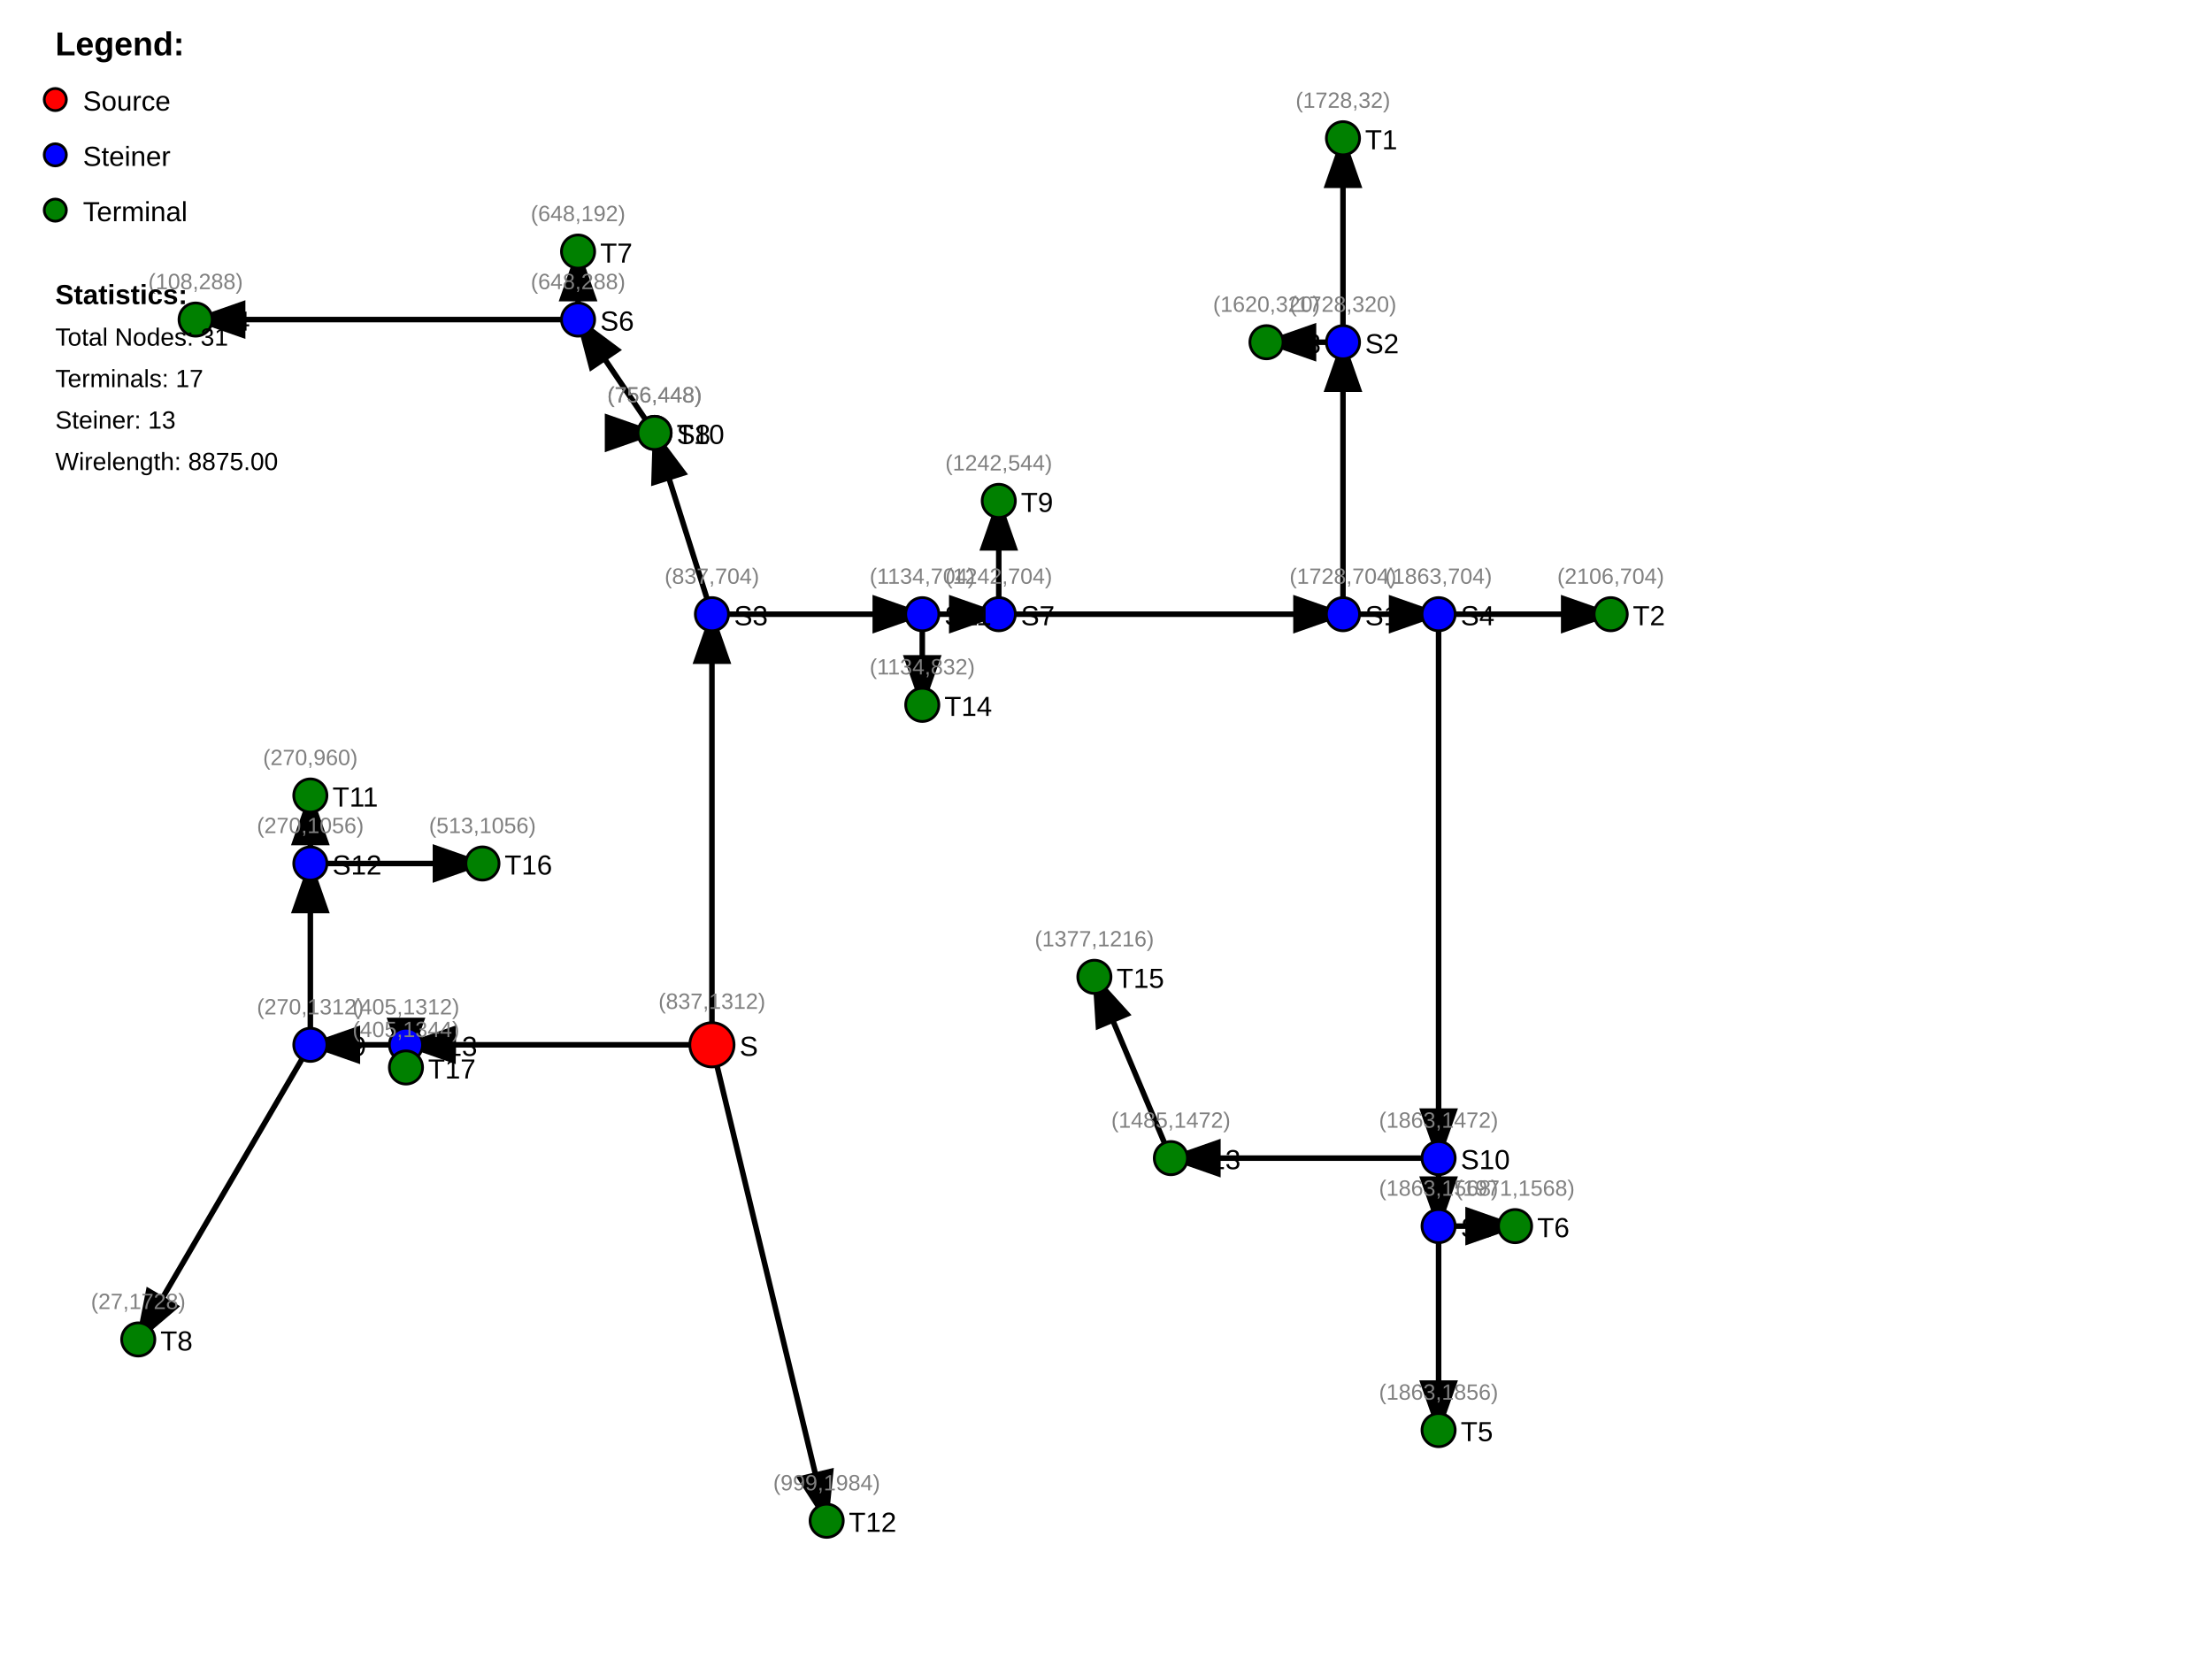
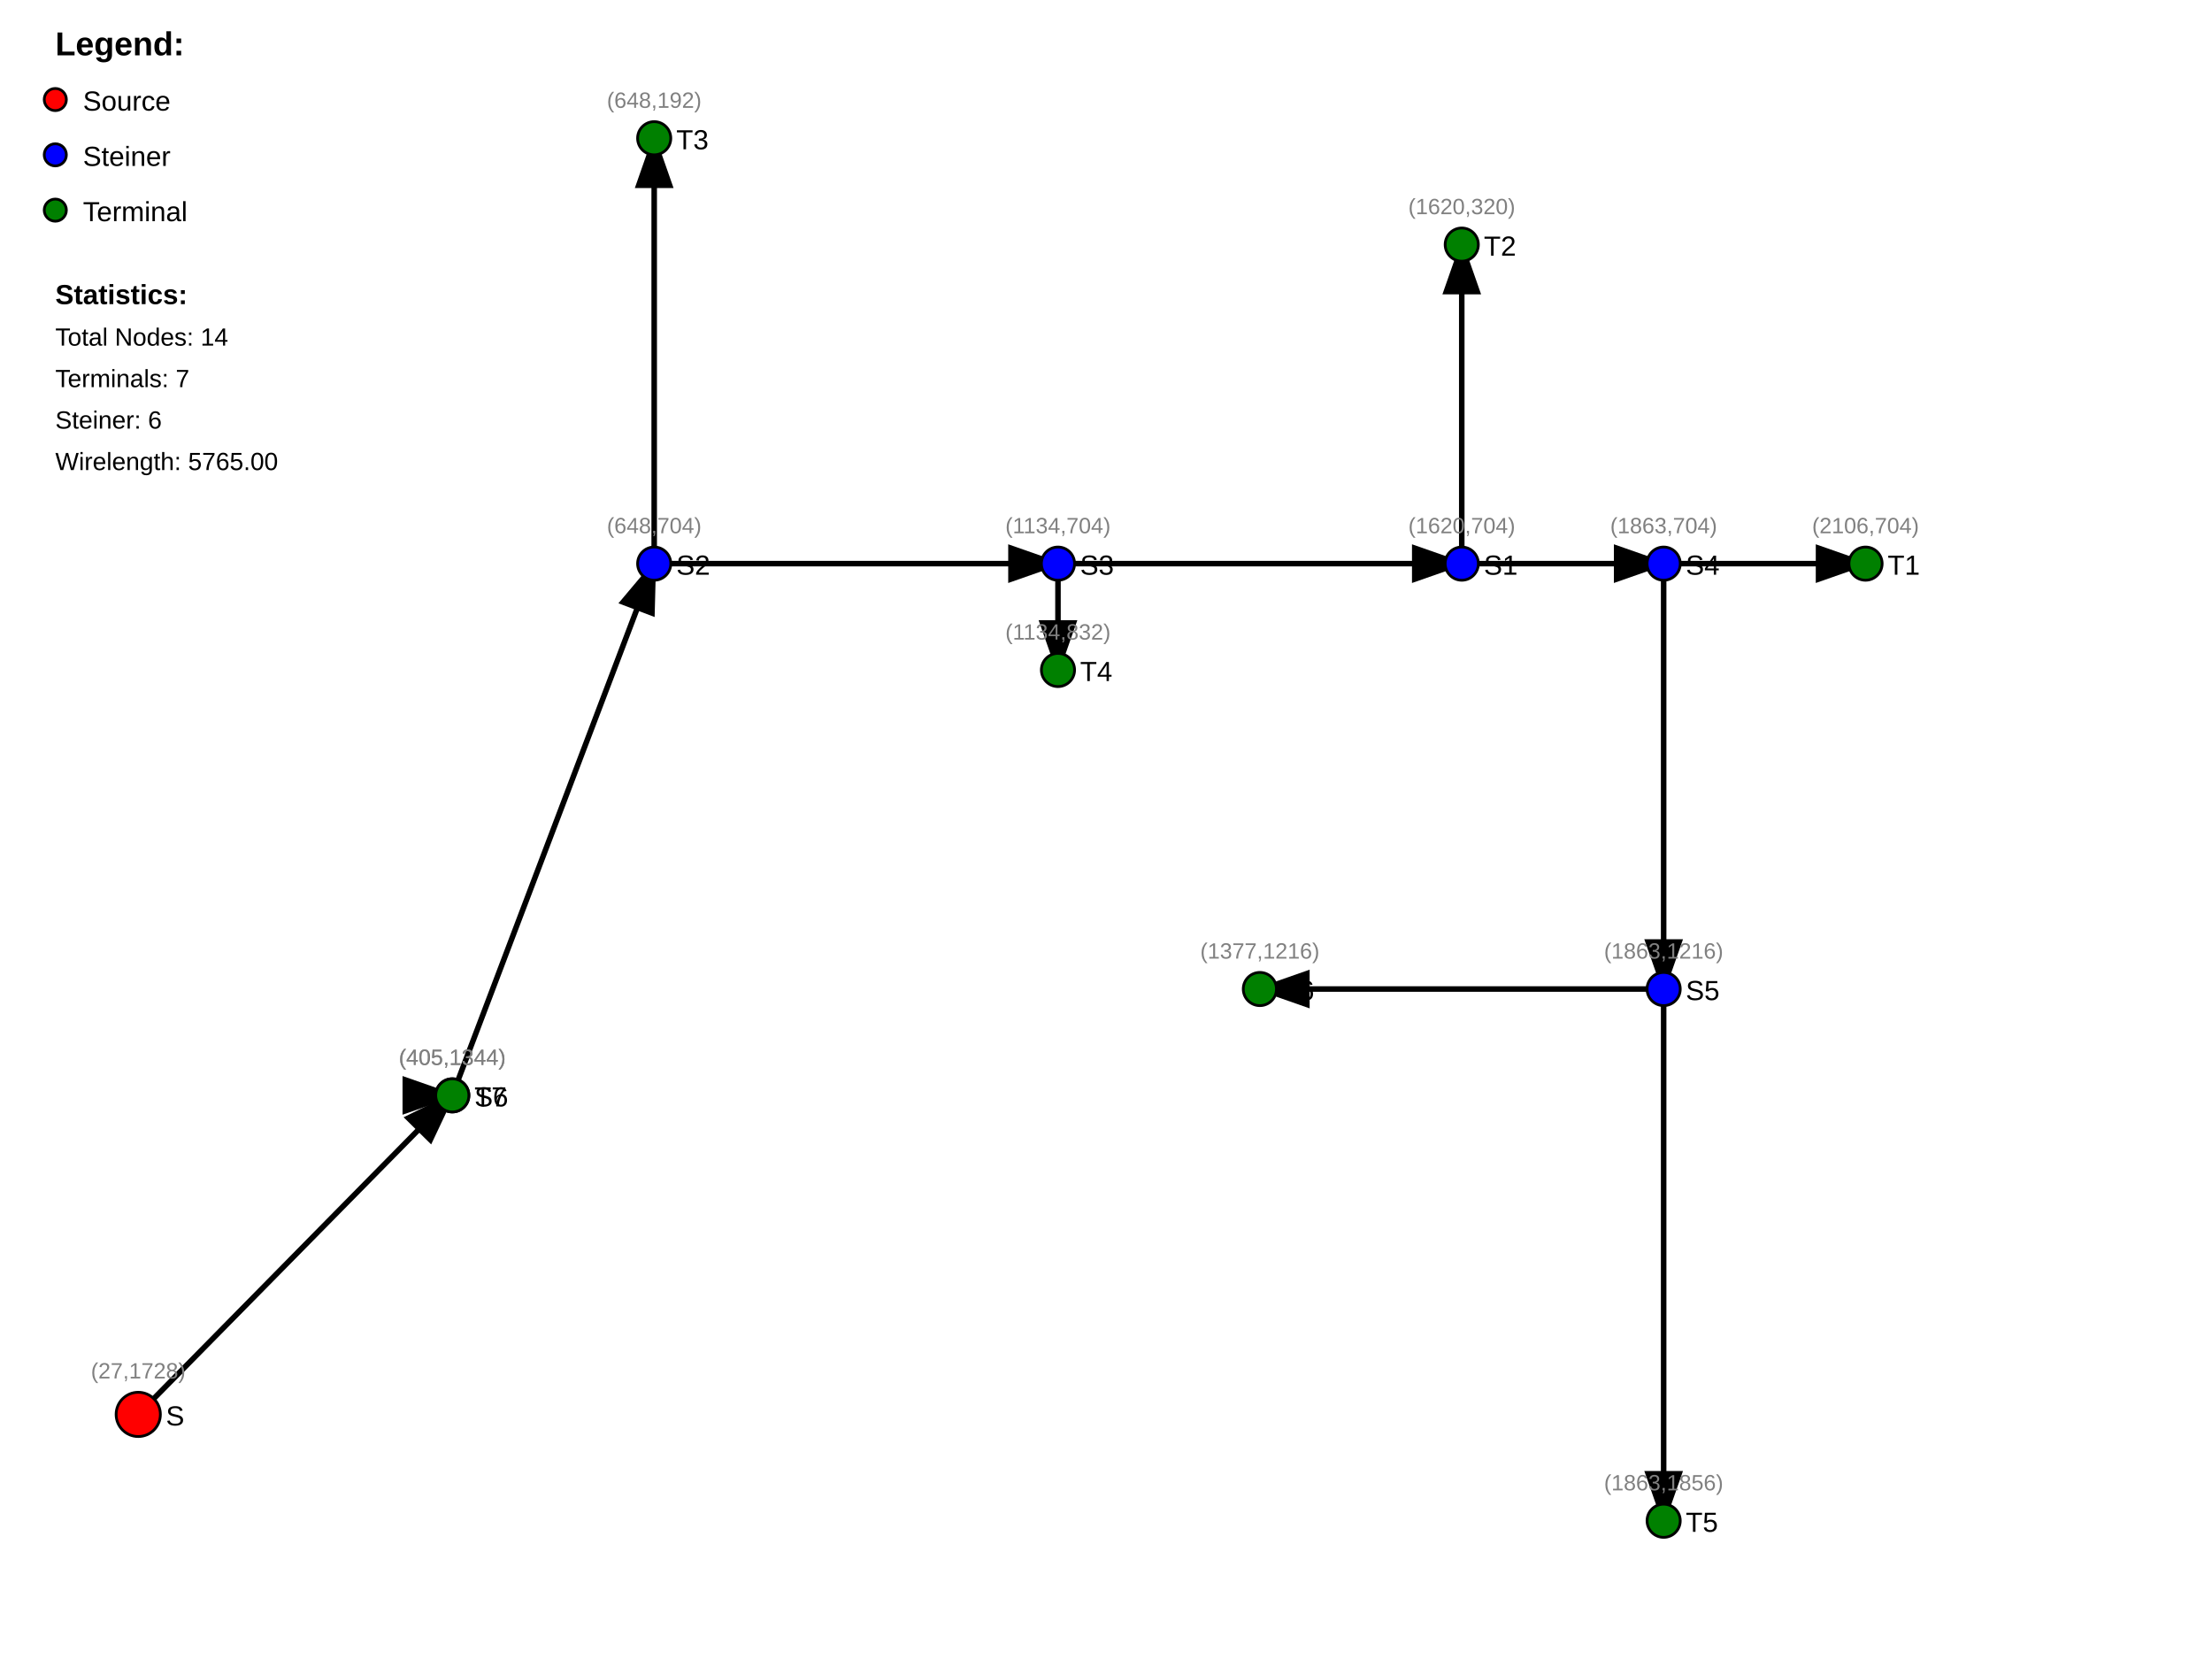
<svg xmlns="http://www.w3.org/2000/svg" width="800" height="600">
  <rect width="100%" height="100%" fill="white" />
  <defs>
    <marker id="arrowhead" markerWidth="10" markerHeight="7" refX="9" refY="3.5" orient="auto">
      <polygon points="0 0, 10 3.5, 0 7" fill="black" />
    </marker>
  </defs>
-   <line x1="257.48" y1="377.869" x2="257.48" y2="222.131" stroke="black" stroke-width="2" marker-end="url(#arrowhead)" />
-   <line x1="257.48" y1="377.869" x2="298.975" y2="550.0" stroke="black" stroke-width="2" marker-end="url(#arrowhead)" />
-   <line x1="257.48" y1="377.869" x2="146.824" y2="377.869" stroke="black" stroke-width="2" marker-end="url(#arrowhead)" />
-   <line x1="257.48" y1="222.131" x2="236.732" y2="156.557" stroke="black" stroke-width="2" marker-end="url(#arrowhead)" />
-   <line x1="257.48" y1="222.131" x2="333.555" y2="222.131" stroke="black" stroke-width="2" marker-end="url(#arrowhead)" />
-   <line x1="236.732" y1="156.557" x2="209.068" y2="115.574" stroke="black" stroke-width="2" marker-end="url(#arrowhead)" />
-   <line x1="236.732" y1="156.557" x2="236.732" y2="156.557" stroke="black" stroke-width="2" marker-end="url(#arrowhead)" />
-   <line x1="209.068" y1="115.574" x2="70.748" y2="115.574" stroke="black" stroke-width="2" marker-end="url(#arrowhead)" />
-   <line x1="209.068" y1="115.574" x2="209.068" y2="90.984" stroke="black" stroke-width="2" marker-end="url(#arrowhead)" />
-   <line x1="333.555" y1="222.131" x2="361.219" y2="222.131" stroke="black" stroke-width="2" marker-end="url(#arrowhead)" />
-   <line x1="333.555" y1="222.131" x2="333.555" y2="254.918" stroke="black" stroke-width="2" marker-end="url(#arrowhead)" />
-   <line x1="361.219" y1="222.131" x2="485.707" y2="222.131" stroke="black" stroke-width="2" marker-end="url(#arrowhead)" />
-   <line x1="361.219" y1="222.131" x2="361.219" y2="181.148" stroke="black" stroke-width="2" marker-end="url(#arrowhead)" />
-   <line x1="485.707" y1="222.131" x2="485.707" y2="123.77" stroke="black" stroke-width="2" marker-end="url(#arrowhead)" />
-   <line x1="485.707" y1="222.131" x2="520.287" y2="222.131" stroke="black" stroke-width="2" marker-end="url(#arrowhead)" />
-   <line x1="485.707" y1="123.77" x2="485.707" y2="50.0" stroke="black" stroke-width="2" marker-end="url(#arrowhead)" />
-   <line x1="485.707" y1="123.77" x2="458.043" y2="123.77" stroke="black" stroke-width="2" marker-end="url(#arrowhead)" />
-   <line x1="520.287" y1="222.131" x2="582.531" y2="222.131" stroke="black" stroke-width="2" marker-end="url(#arrowhead)" />
-   <line x1="520.287" y1="222.131" x2="520.287" y2="418.852" stroke="black" stroke-width="2" marker-end="url(#arrowhead)" />
-   <line x1="520.287" y1="418.852" x2="520.287" y2="443.443" stroke="black" stroke-width="2" marker-end="url(#arrowhead)" />
-   <line x1="520.287" y1="418.852" x2="423.463" y2="418.852" stroke="black" stroke-width="2" marker-end="url(#arrowhead)" />
-   <line x1="520.287" y1="443.443" x2="520.287" y2="517.213" stroke="black" stroke-width="2" marker-end="url(#arrowhead)" />
-   <line x1="520.287" y1="443.443" x2="547.951" y2="443.443" stroke="black" stroke-width="2" marker-end="url(#arrowhead)" />
-   <line x1="423.463" y1="418.852" x2="395.799" y2="353.279" stroke="black" stroke-width="2" marker-end="url(#arrowhead)" />
-   <line x1="146.824" y1="377.869" x2="112.244" y2="377.869" stroke="black" stroke-width="2" marker-end="url(#arrowhead)" />
-   <line x1="146.824" y1="377.869" x2="146.824" y2="386.066" stroke="black" stroke-width="2" marker-end="url(#arrowhead)" />
-   <line x1="112.244" y1="377.869" x2="50.0" y2="484.426" stroke="black" stroke-width="2" marker-end="url(#arrowhead)" />
-   <line x1="112.244" y1="377.869" x2="112.244" y2="312.295" stroke="black" stroke-width="2" marker-end="url(#arrowhead)" />
-   <line x1="112.244" y1="312.295" x2="112.244" y2="287.705" stroke="black" stroke-width="2" marker-end="url(#arrowhead)" />
-   <line x1="112.244" y1="312.295" x2="174.488" y2="312.295" stroke="black" stroke-width="2" marker-end="url(#arrowhead)" />
-   <circle cx="257.48" cy="377.869" r="8" fill="red" stroke="black" stroke-width="1" />
-   <text x="267.48" y="381.869" font-family="Arial" font-size="10" fill="black">S</text>
-   <text x="257.48" y="364.869" font-family="Arial" font-size="8" fill="gray" text-anchor="middle">(837,1312)</text>
-   <circle cx="485.707" cy="50.0" r="6" fill="green" stroke="black" stroke-width="1" />
-   <text x="493.707" y="54.0" font-family="Arial" font-size="10" fill="black">T1</text>
-   <text x="485.707" y="39.0" font-family="Arial" font-size="8" fill="gray" text-anchor="middle">(1728,32)</text>
-   <circle cx="485.707" cy="222.131" r="6" fill="blue" stroke="black" stroke-width="1" />
-   <text x="493.707" y="226.131" font-family="Arial" font-size="10" fill="black">S1</text>
-   <text x="485.707" y="211.131" font-family="Arial" font-size="8" fill="gray" text-anchor="middle">(1728,704)</text>
-   <circle cx="582.531" cy="222.131" r="6" fill="green" stroke="black" stroke-width="1" />
-   <text x="590.531" y="226.131" font-family="Arial" font-size="10" fill="black">T2</text>
-   <text x="582.531" y="211.131" font-family="Arial" font-size="8" fill="gray" text-anchor="middle">(2106,704)</text>
-   <circle cx="485.707" cy="123.77" r="6" fill="blue" stroke="black" stroke-width="1" />
-   <text x="493.707" y="127.77" font-family="Arial" font-size="10" fill="black">S2</text>
-   <text x="485.707" y="112.77" font-family="Arial" font-size="8" fill="gray" text-anchor="middle">(1728,320)</text>
-   <circle cx="458.043" cy="123.77" r="6" fill="green" stroke="black" stroke-width="1" />
-   <text x="466.043" y="127.77" font-family="Arial" font-size="10" fill="black">T3</text>
-   <text x="458.043" y="112.77" font-family="Arial" font-size="8" fill="gray" text-anchor="middle">(1620,320)</text>
-   <circle cx="257.48" cy="222.131" r="6" fill="blue" stroke="black" stroke-width="1" />
-   <text x="265.48" y="226.131" font-family="Arial" font-size="10" fill="black">S3</text>
-   <text x="257.48" y="211.131" font-family="Arial" font-size="8" fill="gray" text-anchor="middle">(837,704)</text>
-   <circle cx="70.748" cy="115.574" r="6" fill="green" stroke="black" stroke-width="1" />
-   <text x="78.748" y="119.574" font-family="Arial" font-size="10" fill="black">T4</text>
-   <text x="70.748" y="104.574" font-family="Arial" font-size="8" fill="gray" text-anchor="middle">(108,288)</text>
-   <circle cx="520.287" cy="222.131" r="6" fill="blue" stroke="black" stroke-width="1" />
-   <text x="528.287" y="226.131" font-family="Arial" font-size="10" fill="black">S4</text>
-   <text x="520.287" y="211.131" font-family="Arial" font-size="8" fill="gray" text-anchor="middle">(1863,704)</text>
-   <circle cx="520.287" cy="517.213" r="6" fill="green" stroke="black" stroke-width="1" />
-   <text x="528.287" y="521.213" font-family="Arial" font-size="10" fill="black">T5</text>
-   <text x="520.287" y="506.213" font-family="Arial" font-size="8" fill="gray" text-anchor="middle">(1863,1856)</text>
-   <circle cx="520.287" cy="443.443" r="6" fill="blue" stroke="black" stroke-width="1" />
-   <text x="528.287" y="447.443" font-family="Arial" font-size="10" fill="black">S5</text>
-   <text x="520.287" y="432.443" font-family="Arial" font-size="8" fill="gray" text-anchor="middle">(1863,1568)</text>
-   <circle cx="547.951" cy="443.443" r="6" fill="green" stroke="black" stroke-width="1" />
-   <text x="555.951" y="447.443" font-family="Arial" font-size="10" fill="black">T6</text>
-   <text x="547.951" y="432.443" font-family="Arial" font-size="8" fill="gray" text-anchor="middle">(1971,1568)</text>
-   <circle cx="209.068" cy="115.574" r="6" fill="blue" stroke="black" stroke-width="1" />
-   <text x="217.068" y="119.574" font-family="Arial" font-size="10" fill="black">S6</text>
-   <text x="209.068" y="104.574" font-family="Arial" font-size="8" fill="gray" text-anchor="middle">(648,288)</text>
-   <circle cx="209.068" cy="90.984" r="6" fill="green" stroke="black" stroke-width="1" />
-   <text x="217.068" y="94.984" font-family="Arial" font-size="10" fill="black">T7</text>
-   <text x="209.068" y="79.984" font-family="Arial" font-size="8" fill="gray" text-anchor="middle">(648,192)</text>
-   <circle cx="50.0" cy="484.426" r="6" fill="green" stroke="black" stroke-width="1" />
-   <text x="58.0" y="488.426" font-family="Arial" font-size="10" fill="black">T8</text>
-   <text x="50.0" y="473.426" font-family="Arial" font-size="8" fill="gray" text-anchor="middle">(27,1728)</text>
-   <circle cx="361.219" cy="222.131" r="6" fill="blue" stroke="black" stroke-width="1" />
-   <text x="369.219" y="226.131" font-family="Arial" font-size="10" fill="black">S7</text>
-   <text x="361.219" y="211.131" font-family="Arial" font-size="8" fill="gray" text-anchor="middle">(1242,704)</text>
-   <circle cx="361.219" cy="181.148" r="6" fill="green" stroke="black" stroke-width="1" />
-   <text x="369.219" y="185.148" font-family="Arial" font-size="10" fill="black">T9</text>
-   <text x="361.219" y="170.148" font-family="Arial" font-size="8" fill="gray" text-anchor="middle">(1242,544)</text>
-   <circle cx="236.732" cy="156.557" r="6" fill="blue" stroke="black" stroke-width="1" />
-   <text x="244.732" y="160.557" font-family="Arial" font-size="10" fill="black">S8</text>
-   <text x="236.732" y="145.557" font-family="Arial" font-size="8" fill="gray" text-anchor="middle">(756,448)</text>
-   <circle cx="236.732" cy="156.557" r="6" fill="green" stroke="black" stroke-width="1" />
-   <text x="244.732" y="160.557" font-family="Arial" font-size="10" fill="black">T10</text>
-   <text x="236.732" y="145.557" font-family="Arial" font-size="8" fill="gray" text-anchor="middle">(756,448)</text>
-   <circle cx="112.244" cy="377.869" r="6" fill="blue" stroke="black" stroke-width="1" />
-   <text x="120.244" y="381.869" font-family="Arial" font-size="10" fill="black">S9</text>
-   <text x="112.244" y="366.869" font-family="Arial" font-size="8" fill="gray" text-anchor="middle">(270,1312)</text>
-   <circle cx="112.244" cy="287.705" r="6" fill="green" stroke="black" stroke-width="1" />
-   <text x="120.244" y="291.705" font-family="Arial" font-size="10" fill="black">T11</text>
-   <text x="112.244" y="276.705" font-family="Arial" font-size="8" fill="gray" text-anchor="middle">(270,960)</text>
-   <circle cx="298.975" cy="550.0" r="6" fill="green" stroke="black" stroke-width="1" />
-   <text x="306.975" y="554.0" font-family="Arial" font-size="10" fill="black">T12</text>
-   <text x="298.975" y="539.0" font-family="Arial" font-size="8" fill="gray" text-anchor="middle">(999,1984)</text>
-   <circle cx="520.287" cy="418.852" r="6" fill="blue" stroke="black" stroke-width="1" />
-   <text x="528.287" y="422.852" font-family="Arial" font-size="10" fill="black">S10</text>
-   <text x="520.287" y="407.852" font-family="Arial" font-size="8" fill="gray" text-anchor="middle">(1863,1472)</text>
-   <circle cx="423.463" cy="418.852" r="6" fill="green" stroke="black" stroke-width="1" />
-   <text x="431.463" y="422.852" font-family="Arial" font-size="10" fill="black">T13</text>
-   <text x="423.463" y="407.852" font-family="Arial" font-size="8" fill="gray" text-anchor="middle">(1485,1472)</text>
-   <circle cx="333.555" cy="222.131" r="6" fill="blue" stroke="black" stroke-width="1" />
-   <text x="341.555" y="226.131" font-family="Arial" font-size="10" fill="black">S11</text>
-   <text x="333.555" y="211.131" font-family="Arial" font-size="8" fill="gray" text-anchor="middle">(1134,704)</text>
-   <circle cx="333.555" cy="254.918" r="6" fill="green" stroke="black" stroke-width="1" />
-   <text x="341.555" y="258.918" font-family="Arial" font-size="10" fill="black">T14</text>
-   <text x="333.555" y="243.918" font-family="Arial" font-size="8" fill="gray" text-anchor="middle">(1134,832)</text>
-   <circle cx="395.799" cy="353.279" r="6" fill="green" stroke="black" stroke-width="1" />
-   <text x="403.799" y="357.279" font-family="Arial" font-size="10" fill="black">T15</text>
-   <text x="395.799" y="342.279" font-family="Arial" font-size="8" fill="gray" text-anchor="middle">(1377,1216)</text>
-   <circle cx="112.244" cy="312.295" r="6" fill="blue" stroke="black" stroke-width="1" />
-   <text x="120.244" y="316.295" font-family="Arial" font-size="10" fill="black">S12</text>
-   <text x="112.244" y="301.295" font-family="Arial" font-size="8" fill="gray" text-anchor="middle">(270,1056)</text>
-   <circle cx="174.488" cy="312.295" r="6" fill="green" stroke="black" stroke-width="1" />
-   <text x="182.488" y="316.295" font-family="Arial" font-size="10" fill="black">T16</text>
-   <text x="174.488" y="301.295" font-family="Arial" font-size="8" fill="gray" text-anchor="middle">(513,1056)</text>
-   <circle cx="146.824" cy="377.869" r="6" fill="blue" stroke="black" stroke-width="1" />
-   <text x="154.824" y="381.869" font-family="Arial" font-size="10" fill="black">S13</text>
-   <text x="146.824" y="366.869" font-family="Arial" font-size="8" fill="gray" text-anchor="middle">(405,1312)</text>
-   <circle cx="146.824" cy="386.066" r="6" fill="green" stroke="black" stroke-width="1" />
-   <text x="154.824" y="390.066" font-family="Arial" font-size="10" fill="black">T17</text>
-   <text x="146.824" y="375.066" font-family="Arial" font-size="8" fill="gray" text-anchor="middle">(405,1344)</text>
+   <line x1="50.0" y1="511.538" x2="163.582" y2="396.154" stroke="black" stroke-width="2" marker-end="url(#arrowhead)" />
+   <line x1="163.582" y1="396.154" x2="236.599" y2="203.846" stroke="black" stroke-width="2" marker-end="url(#arrowhead)" />
+   <line x1="163.582" y1="396.154" x2="163.582" y2="396.154" stroke="black" stroke-width="2" marker-end="url(#arrowhead)" />
+   <line x1="236.599" y1="203.846" x2="236.599" y2="50.0" stroke="black" stroke-width="2" marker-end="url(#arrowhead)" />
+   <line x1="236.599" y1="203.846" x2="382.632" y2="203.846" stroke="black" stroke-width="2" marker-end="url(#arrowhead)" />
+   <line x1="382.632" y1="203.846" x2="528.666" y2="203.846" stroke="black" stroke-width="2" marker-end="url(#arrowhead)" />
+   <line x1="382.632" y1="203.846" x2="382.632" y2="242.308" stroke="black" stroke-width="2" marker-end="url(#arrowhead)" />
+   <line x1="528.666" y1="203.846" x2="528.666" y2="88.462" stroke="black" stroke-width="2" marker-end="url(#arrowhead)" />
+   <line x1="528.666" y1="203.846" x2="601.683" y2="203.846" stroke="black" stroke-width="2" marker-end="url(#arrowhead)" />
+   <line x1="601.683" y1="203.846" x2="674.7" y2="203.846" stroke="black" stroke-width="2" marker-end="url(#arrowhead)" />
+   <line x1="601.683" y1="203.846" x2="601.683" y2="357.692" stroke="black" stroke-width="2" marker-end="url(#arrowhead)" />
+   <line x1="601.683" y1="357.692" x2="601.683" y2="550.0" stroke="black" stroke-width="2" marker-end="url(#arrowhead)" />
+   <line x1="601.683" y1="357.692" x2="455.649" y2="357.692" stroke="black" stroke-width="2" marker-end="url(#arrowhead)" />
+   <circle cx="50.0" cy="511.538" r="8" fill="red" stroke="black" stroke-width="1" />
+   <text x="60.0" y="515.538" font-family="Arial" font-size="10" fill="black">S</text>
+   <text x="50.0" y="498.538" font-family="Arial" font-size="8" fill="gray" text-anchor="middle">(27,1728)</text>
+   <circle cx="674.7" cy="203.846" r="6" fill="green" stroke="black" stroke-width="1" />
+   <text x="682.7" y="207.846" font-family="Arial" font-size="10" fill="black">T1</text>
+   <text x="674.7" y="192.846" font-family="Arial" font-size="8" fill="gray" text-anchor="middle">(2106,704)</text>
+   <circle cx="528.666" cy="203.846" r="6" fill="blue" stroke="black" stroke-width="1" />
+   <text x="536.666" y="207.846" font-family="Arial" font-size="10" fill="black">S1</text>
+   <text x="528.666" y="192.846" font-family="Arial" font-size="8" fill="gray" text-anchor="middle">(1620,704)</text>
+   <circle cx="528.666" cy="88.462" r="6" fill="green" stroke="black" stroke-width="1" />
+   <text x="536.666" y="92.462" font-family="Arial" font-size="10" fill="black">T2</text>
+   <text x="528.666" y="77.462" font-family="Arial" font-size="8" fill="gray" text-anchor="middle">(1620,320)</text>
+   <circle cx="236.599" cy="203.846" r="6" fill="blue" stroke="black" stroke-width="1" />
+   <text x="244.599" y="207.846" font-family="Arial" font-size="10" fill="black">S2</text>
+   <text x="236.599" y="192.846" font-family="Arial" font-size="8" fill="gray" text-anchor="middle">(648,704)</text>
+   <circle cx="236.599" cy="50.0" r="6" fill="green" stroke="black" stroke-width="1" />
+   <text x="244.599" y="54.0" font-family="Arial" font-size="10" fill="black">T3</text>
+   <text x="236.599" y="39.0" font-family="Arial" font-size="8" fill="gray" text-anchor="middle">(648,192)</text>
+   <circle cx="382.632" cy="203.846" r="6" fill="blue" stroke="black" stroke-width="1" />
+   <text x="390.632" y="207.846" font-family="Arial" font-size="10" fill="black">S3</text>
+   <text x="382.632" y="192.846" font-family="Arial" font-size="8" fill="gray" text-anchor="middle">(1134,704)</text>
+   <circle cx="382.632" cy="242.308" r="6" fill="green" stroke="black" stroke-width="1" />
+   <text x="390.632" y="246.308" font-family="Arial" font-size="10" fill="black">T4</text>
+   <text x="382.632" y="231.308" font-family="Arial" font-size="8" fill="gray" text-anchor="middle">(1134,832)</text>
+   <circle cx="601.683" cy="203.846" r="6" fill="blue" stroke="black" stroke-width="1" />
+   <text x="609.683" y="207.846" font-family="Arial" font-size="10" fill="black">S4</text>
+   <text x="601.683" y="192.846" font-family="Arial" font-size="8" fill="gray" text-anchor="middle">(1863,704)</text>
+   <circle cx="601.683" cy="550.0" r="6" fill="green" stroke="black" stroke-width="1" />
+   <text x="609.683" y="554.0" font-family="Arial" font-size="10" fill="black">T5</text>
+   <text x="601.683" y="539.0" font-family="Arial" font-size="8" fill="gray" text-anchor="middle">(1863,1856)</text>
+   <circle cx="601.683" cy="357.692" r="6" fill="blue" stroke="black" stroke-width="1" />
+   <text x="609.683" y="361.692" font-family="Arial" font-size="10" fill="black">S5</text>
+   <text x="601.683" y="346.692" font-family="Arial" font-size="8" fill="gray" text-anchor="middle">(1863,1216)</text>
+   <circle cx="455.649" cy="357.692" r="6" fill="green" stroke="black" stroke-width="1" />
+   <text x="463.649" y="361.692" font-family="Arial" font-size="10" fill="black">T6</text>
+   <text x="455.649" y="346.692" font-family="Arial" font-size="8" fill="gray" text-anchor="middle">(1377,1216)</text>
+   <circle cx="163.582" cy="396.154" r="6" fill="blue" stroke="black" stroke-width="1" />
+   <text x="171.582" y="400.154" font-family="Arial" font-size="10" fill="black">S6</text>
+   <text x="163.582" y="385.154" font-family="Arial" font-size="8" fill="gray" text-anchor="middle">(405,1344)</text>
+   <circle cx="163.582" cy="396.154" r="6" fill="green" stroke="black" stroke-width="1" />
+   <text x="171.582" y="400.154" font-family="Arial" font-size="10" fill="black">T7</text>
+   <text x="163.582" y="385.154" font-family="Arial" font-size="8" fill="gray" text-anchor="middle">(405,1344)</text>
  <text x="20" y="20" font-family="Arial" font-size="12" font-weight="bold">Legend:</text>
  <circle cx="20" cy="36" r="4" fill="red" stroke="black" />
  <text x="30" y="40" font-family="Arial" font-size="10">Source</text>
  <circle cx="20" cy="56" r="4" fill="blue" stroke="black" />
  <text x="30" y="60" font-family="Arial" font-size="10">Steiner</text>
  <circle cx="20" cy="76" r="4" fill="green" stroke="black" />
  <text x="30" y="80" font-family="Arial" font-size="10">Terminal</text>
  <text x="20" y="110" font-family="Arial" font-size="10" font-weight="bold">Statistics:</text>
-   <text x="20" y="125" font-family="Arial" font-size="9">Total Nodes: 31</text>
-   <text x="20" y="140" font-family="Arial" font-size="9">Terminals: 17</text>
-   <text x="20" y="155" font-family="Arial" font-size="9">Steiner: 13</text>
-   <text x="20" y="170" font-family="Arial" font-size="9">Wirelength: 8875.00</text>
+   <text x="20" y="125" font-family="Arial" font-size="9">Total Nodes: 14</text>
+   <text x="20" y="140" font-family="Arial" font-size="9">Terminals: 7</text>
+   <text x="20" y="155" font-family="Arial" font-size="9">Steiner: 6</text>
+   <text x="20" y="170" font-family="Arial" font-size="9">Wirelength: 5765.00</text>
</svg>
